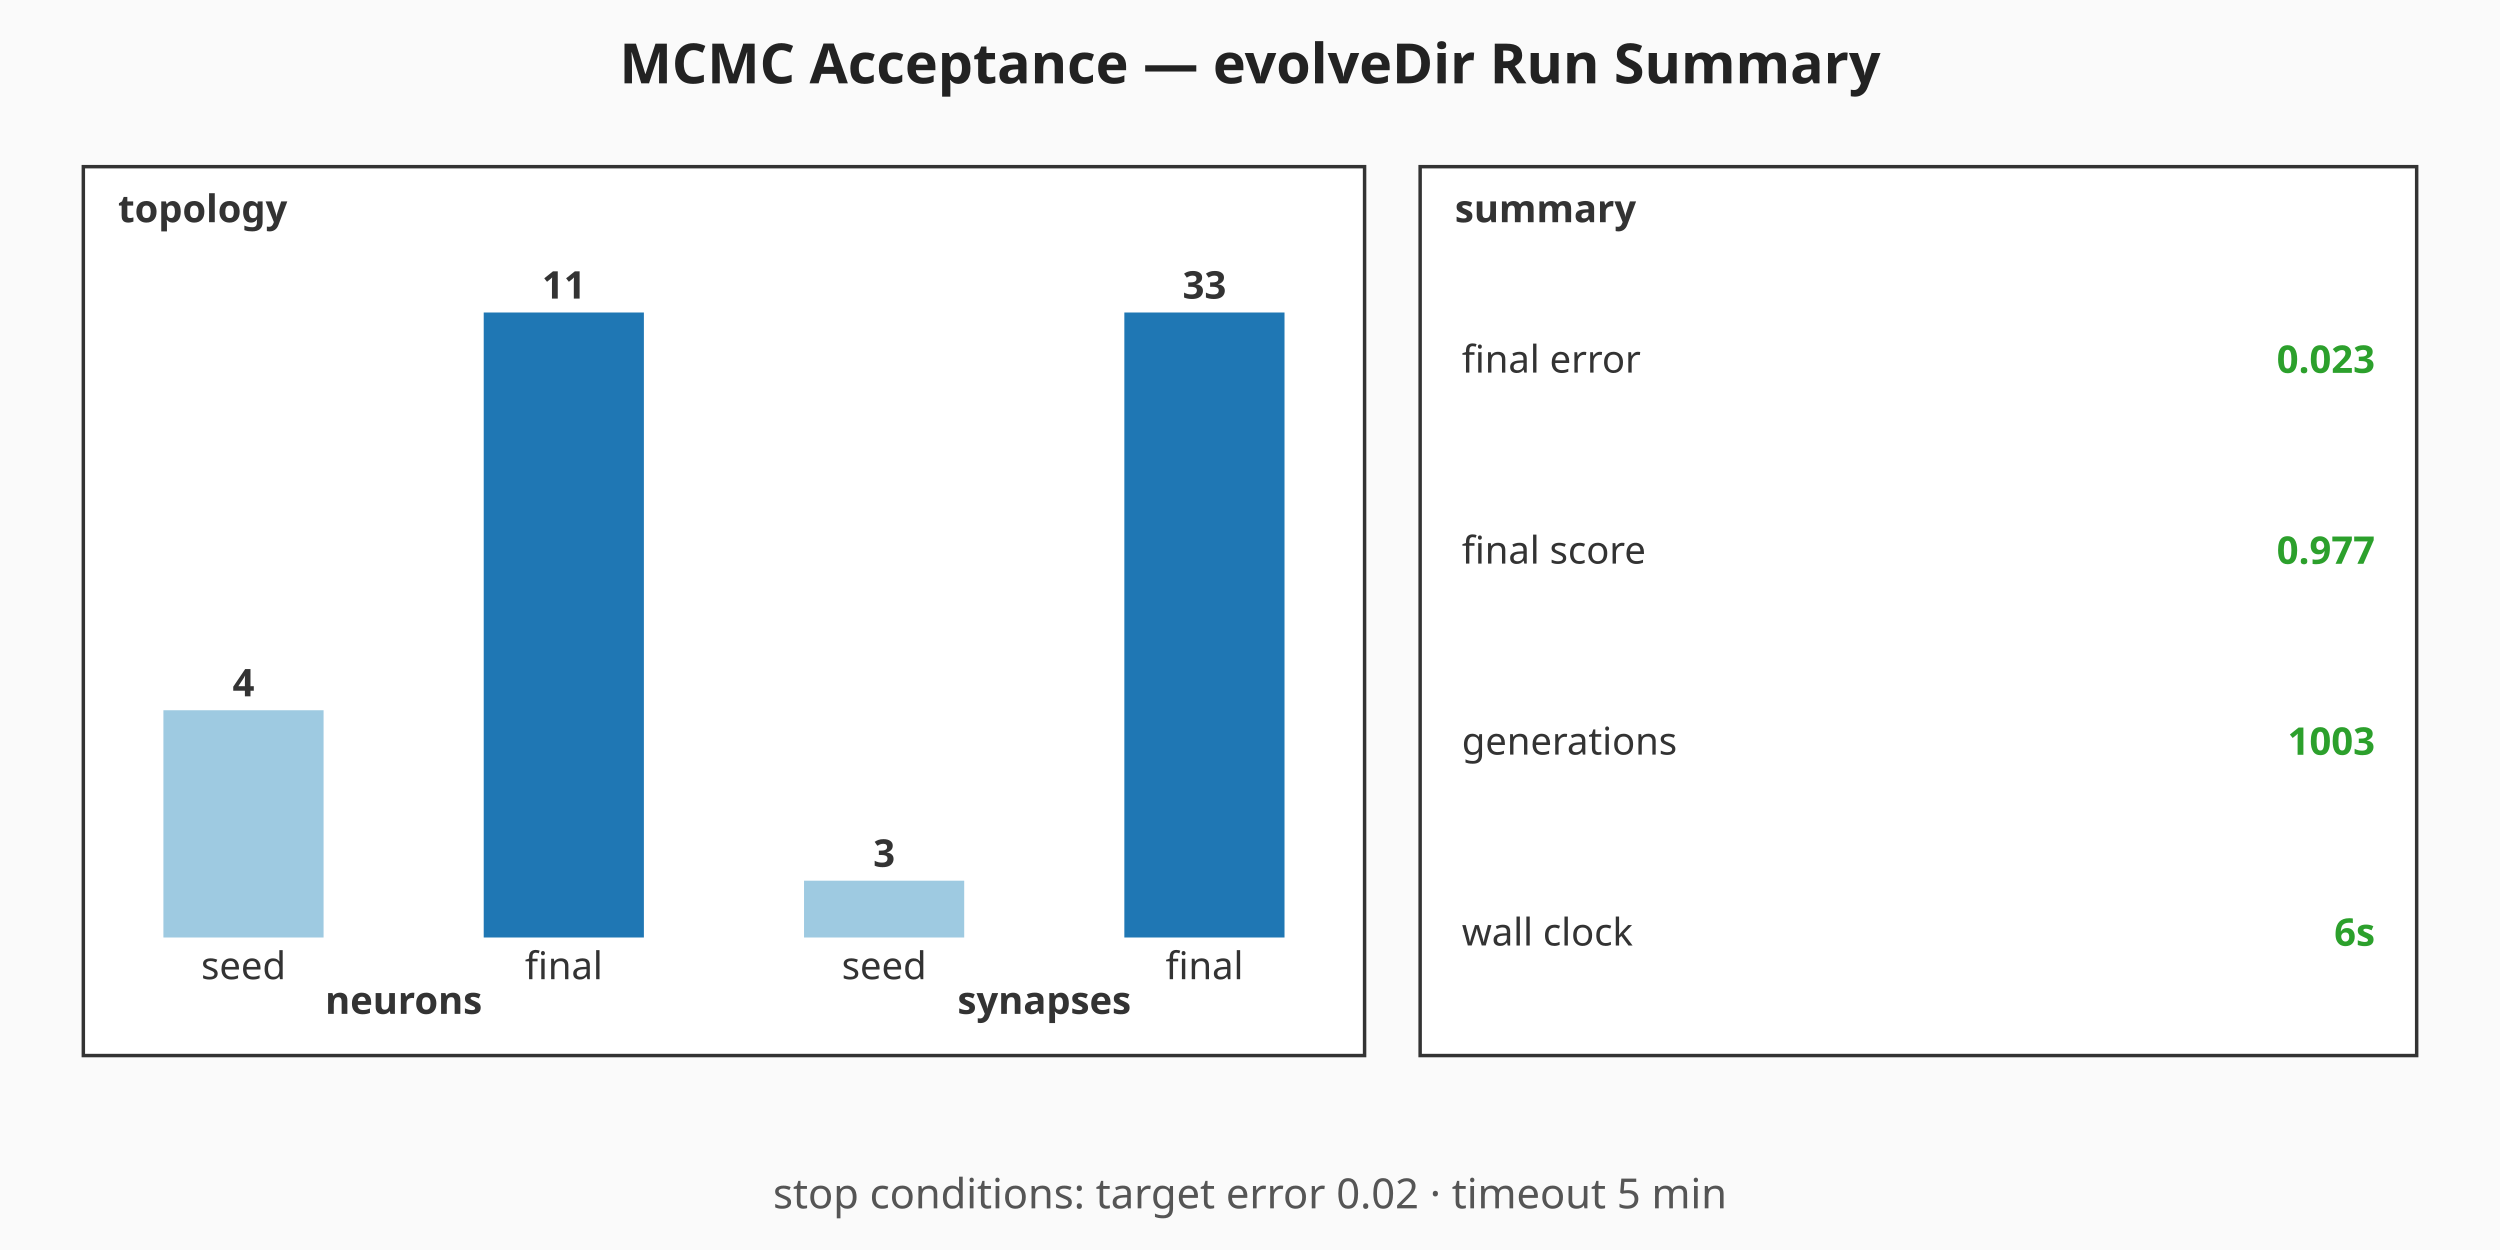
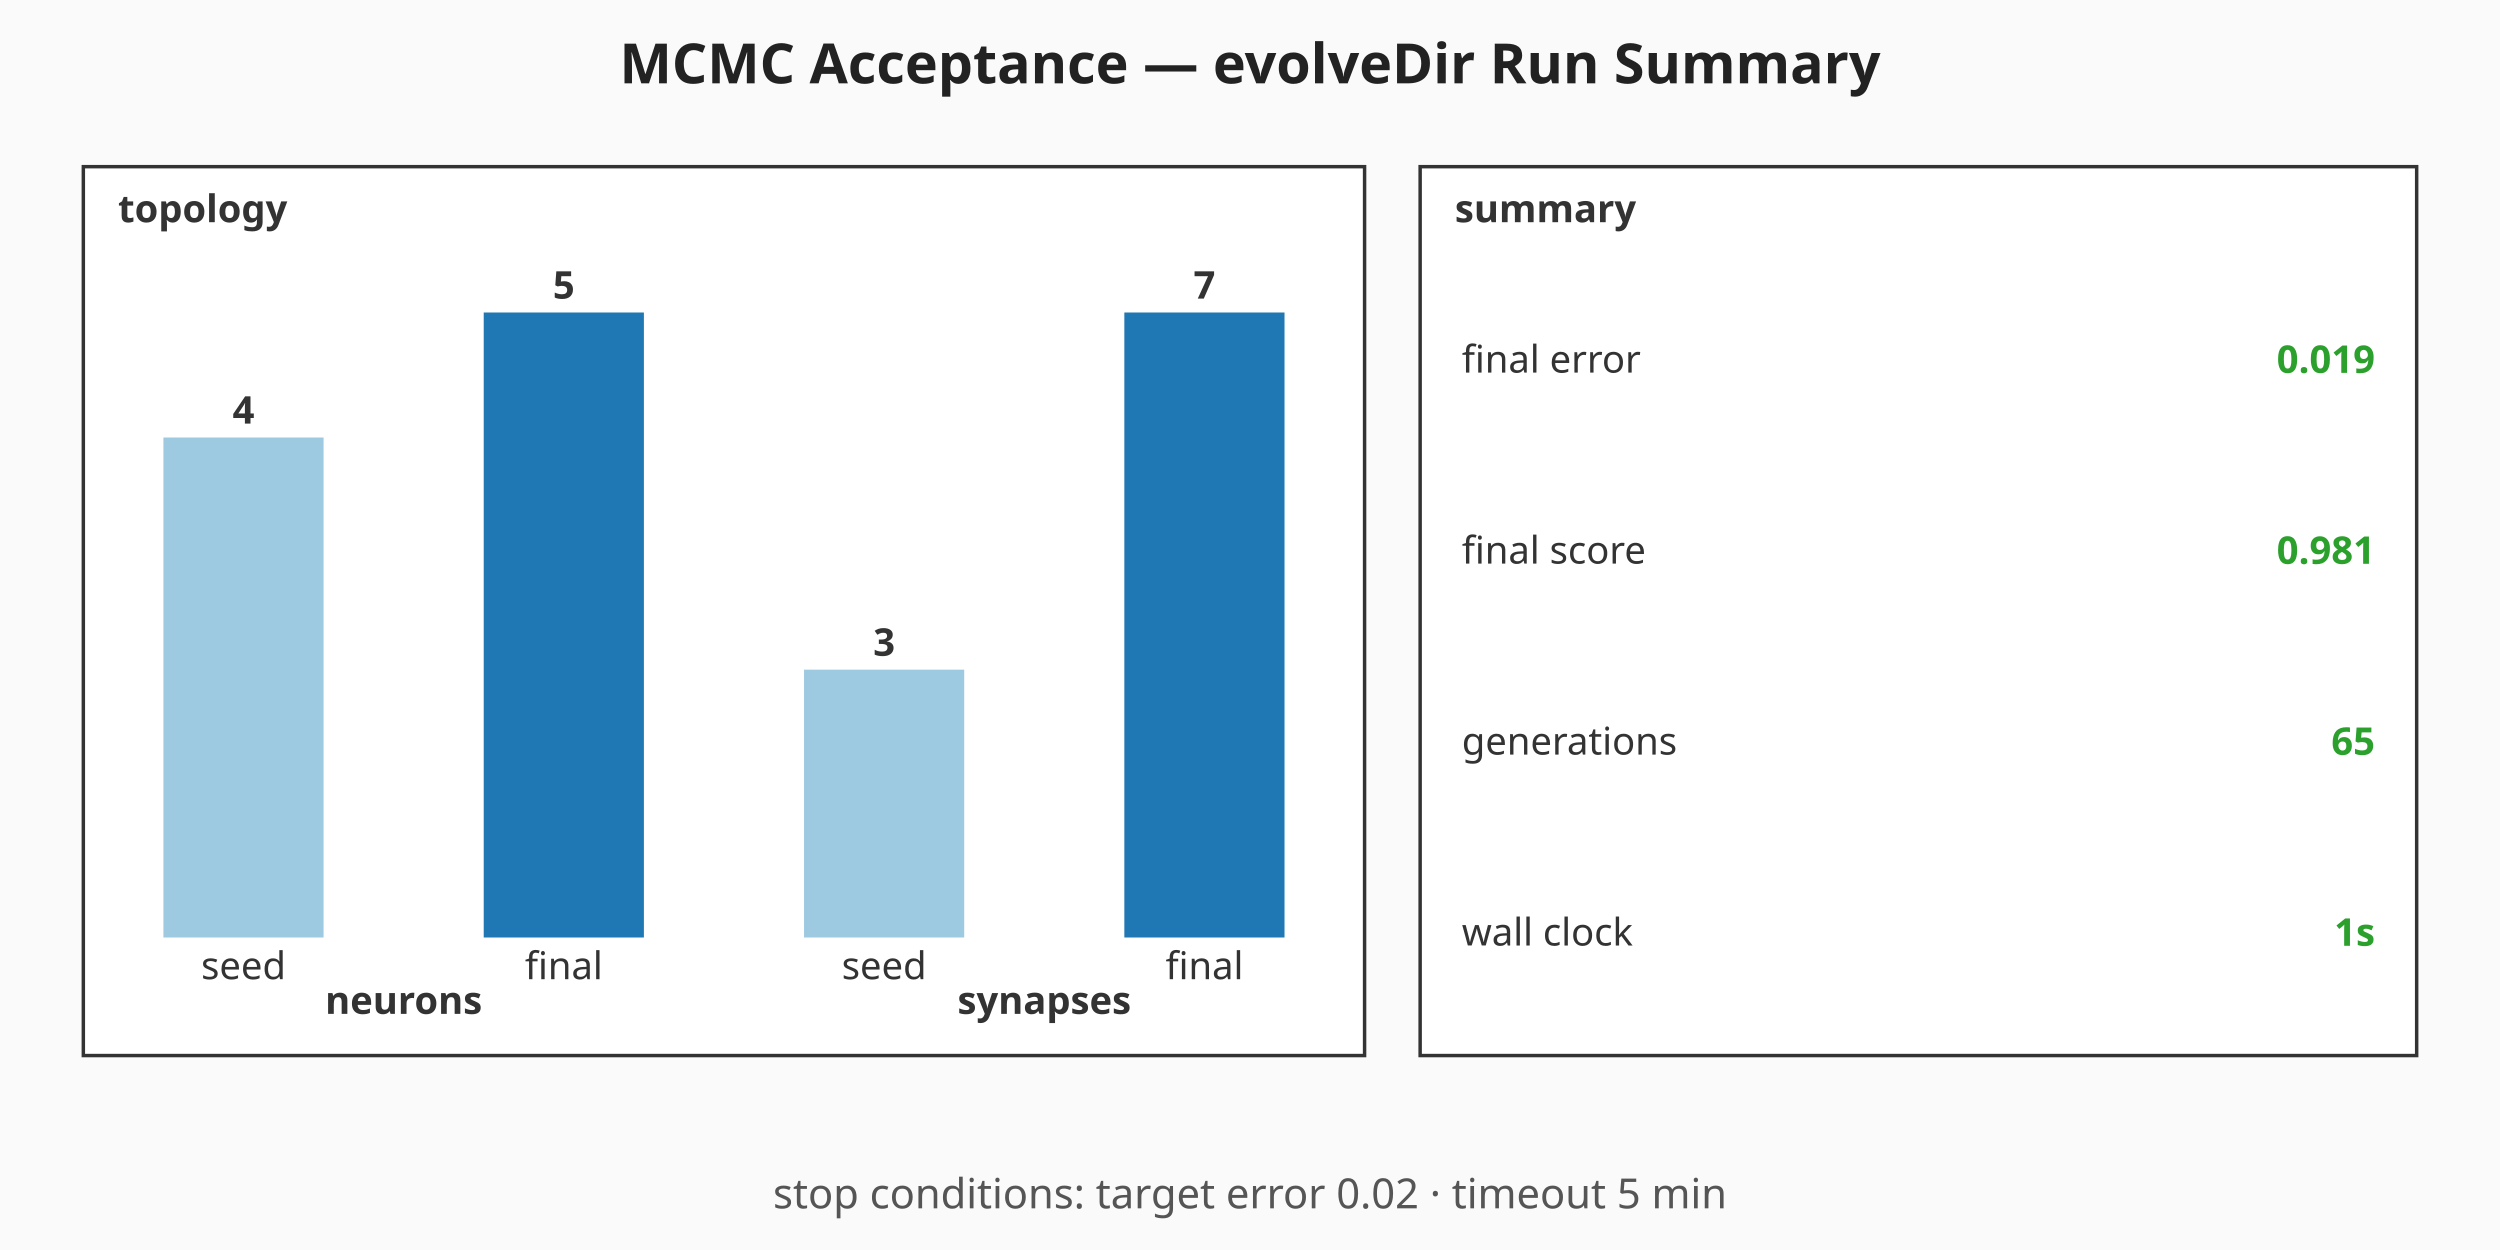
<svg xmlns="http://www.w3.org/2000/svg" viewBox="0 0 720 360" width="720" height="360" role="img" aria-label="MCMC Acceptance — evolveDir Run Summary summary chart">
  <rect width="720" height="360" fill="#fafafa" />
  <text x="360" y="24" text-anchor="middle" font-family="sans-serif" font-size="16" font-weight="bold" fill="#222">MCMC Acceptance — evolveDir Run Summary</text>
  <g class="topology" font-family="sans-serif" font-size="11" fill="#333">
    <rect x="24" y="48" width="369" height="256" fill="#ffffff" stroke="#333" stroke-width="1" />
    <text x="34" y="64" font-weight="bold">topology</text>
-     <rect class="topo-bar topo-bar-seed-neurons" x="47.06" y="204.55" width="46.13" height="65.45" fill="#9ecae1" />
-     <text x="70.13" y="200.55" text-anchor="middle" font-weight="bold">4</text>
+     <rect class="topo-bar topo-bar-seed-neurons" x="47.06" y="126" width="46.13" height="144" fill="#9ecae1" />
+     <text x="70.13" y="122" text-anchor="middle" font-weight="bold">4</text>
    <text x="70.13" y="282" text-anchor="middle">seed</text>
    <rect class="topo-bar topo-bar-final-neurons" x="139.31" y="90" width="46.13" height="180" fill="#1f77b4" />
-     <text x="162.38" y="86" text-anchor="middle" font-weight="bold">11</text>
+     <text x="162.38" y="86" text-anchor="middle" font-weight="bold">5</text>
    <text x="162.38" y="282" text-anchor="middle">final</text>
    <text x="116.25" y="292" text-anchor="middle" font-weight="bold">neurons</text>
-     <rect class="topo-bar topo-bar-seed-synapses" x="231.56" y="253.64" width="46.13" height="16.36" fill="#9ecae1" />
-     <text x="254.63" y="249.64" text-anchor="middle" font-weight="bold">3</text>
+     <rect class="topo-bar topo-bar-seed-synapses" x="231.56" y="192.86" width="46.13" height="77.14" fill="#9ecae1" />
+     <text x="254.63" y="188.86" text-anchor="middle" font-weight="bold">3</text>
    <text x="254.63" y="282" text-anchor="middle">seed</text>
    <rect class="topo-bar topo-bar-final-synapses" x="323.81" y="90" width="46.13" height="180" fill="#1f77b4" />
-     <text x="346.88" y="86" text-anchor="middle" font-weight="bold">33</text>
+     <text x="346.88" y="86" text-anchor="middle" font-weight="bold">7</text>
    <text x="346.88" y="282" text-anchor="middle">final</text>
    <text x="300.75" y="292" text-anchor="middle" font-weight="bold">synapses</text>
  </g>
  <g class="callouts" font-family="sans-serif" font-size="11" fill="#333">
    <rect x="409" y="48" width="287" height="256" fill="#ffffff" stroke="#333" stroke-width="1" />
    <text x="419" y="64" font-weight="bold">summary</text>
    <text class="callout-label" x="421" y="103.5" dominant-baseline="middle">final error</text>
-     <text class="callout-value" x="684" y="103.5" text-anchor="end" dominant-baseline="middle" font-weight="bold" fill="#2ca02c">0.023</text>
+     <text class="callout-value" x="684" y="103.5" text-anchor="end" dominant-baseline="middle" font-weight="bold" fill="#2ca02c">0.019</text>
    <text class="callout-label" x="421" y="158.5" dominant-baseline="middle">final score</text>
-     <text class="callout-value" x="684" y="158.5" text-anchor="end" dominant-baseline="middle" font-weight="bold" fill="#2ca02c">0.977</text>
+     <text class="callout-value" x="684" y="158.5" text-anchor="end" dominant-baseline="middle" font-weight="bold" fill="#2ca02c">0.981</text>
    <text class="callout-label" x="421" y="213.5" dominant-baseline="middle">generations</text>
-     <text class="callout-value" x="684" y="213.5" text-anchor="end" dominant-baseline="middle" font-weight="bold" fill="#2ca02c">1003</text>
+     <text class="callout-value" x="684" y="213.5" text-anchor="end" dominant-baseline="middle" font-weight="bold" fill="#2ca02c">65</text>
    <text class="callout-label" x="421" y="268.5" dominant-baseline="middle">wall clock</text>
-     <text class="callout-value" x="684" y="268.5" text-anchor="end" dominant-baseline="middle" font-weight="bold" fill="#2ca02c">6s</text>
+     <text class="callout-value" x="684" y="268.5" text-anchor="end" dominant-baseline="middle" font-weight="bold" fill="#2ca02c">1s</text>
  </g>
  <g class="caption" font-family="sans-serif" font-size="12" fill="#555">
    <text x="360" y="348" text-anchor="middle">stop conditions: target error 0.02 · timeout 5 min</text>
  </g>
</svg>
